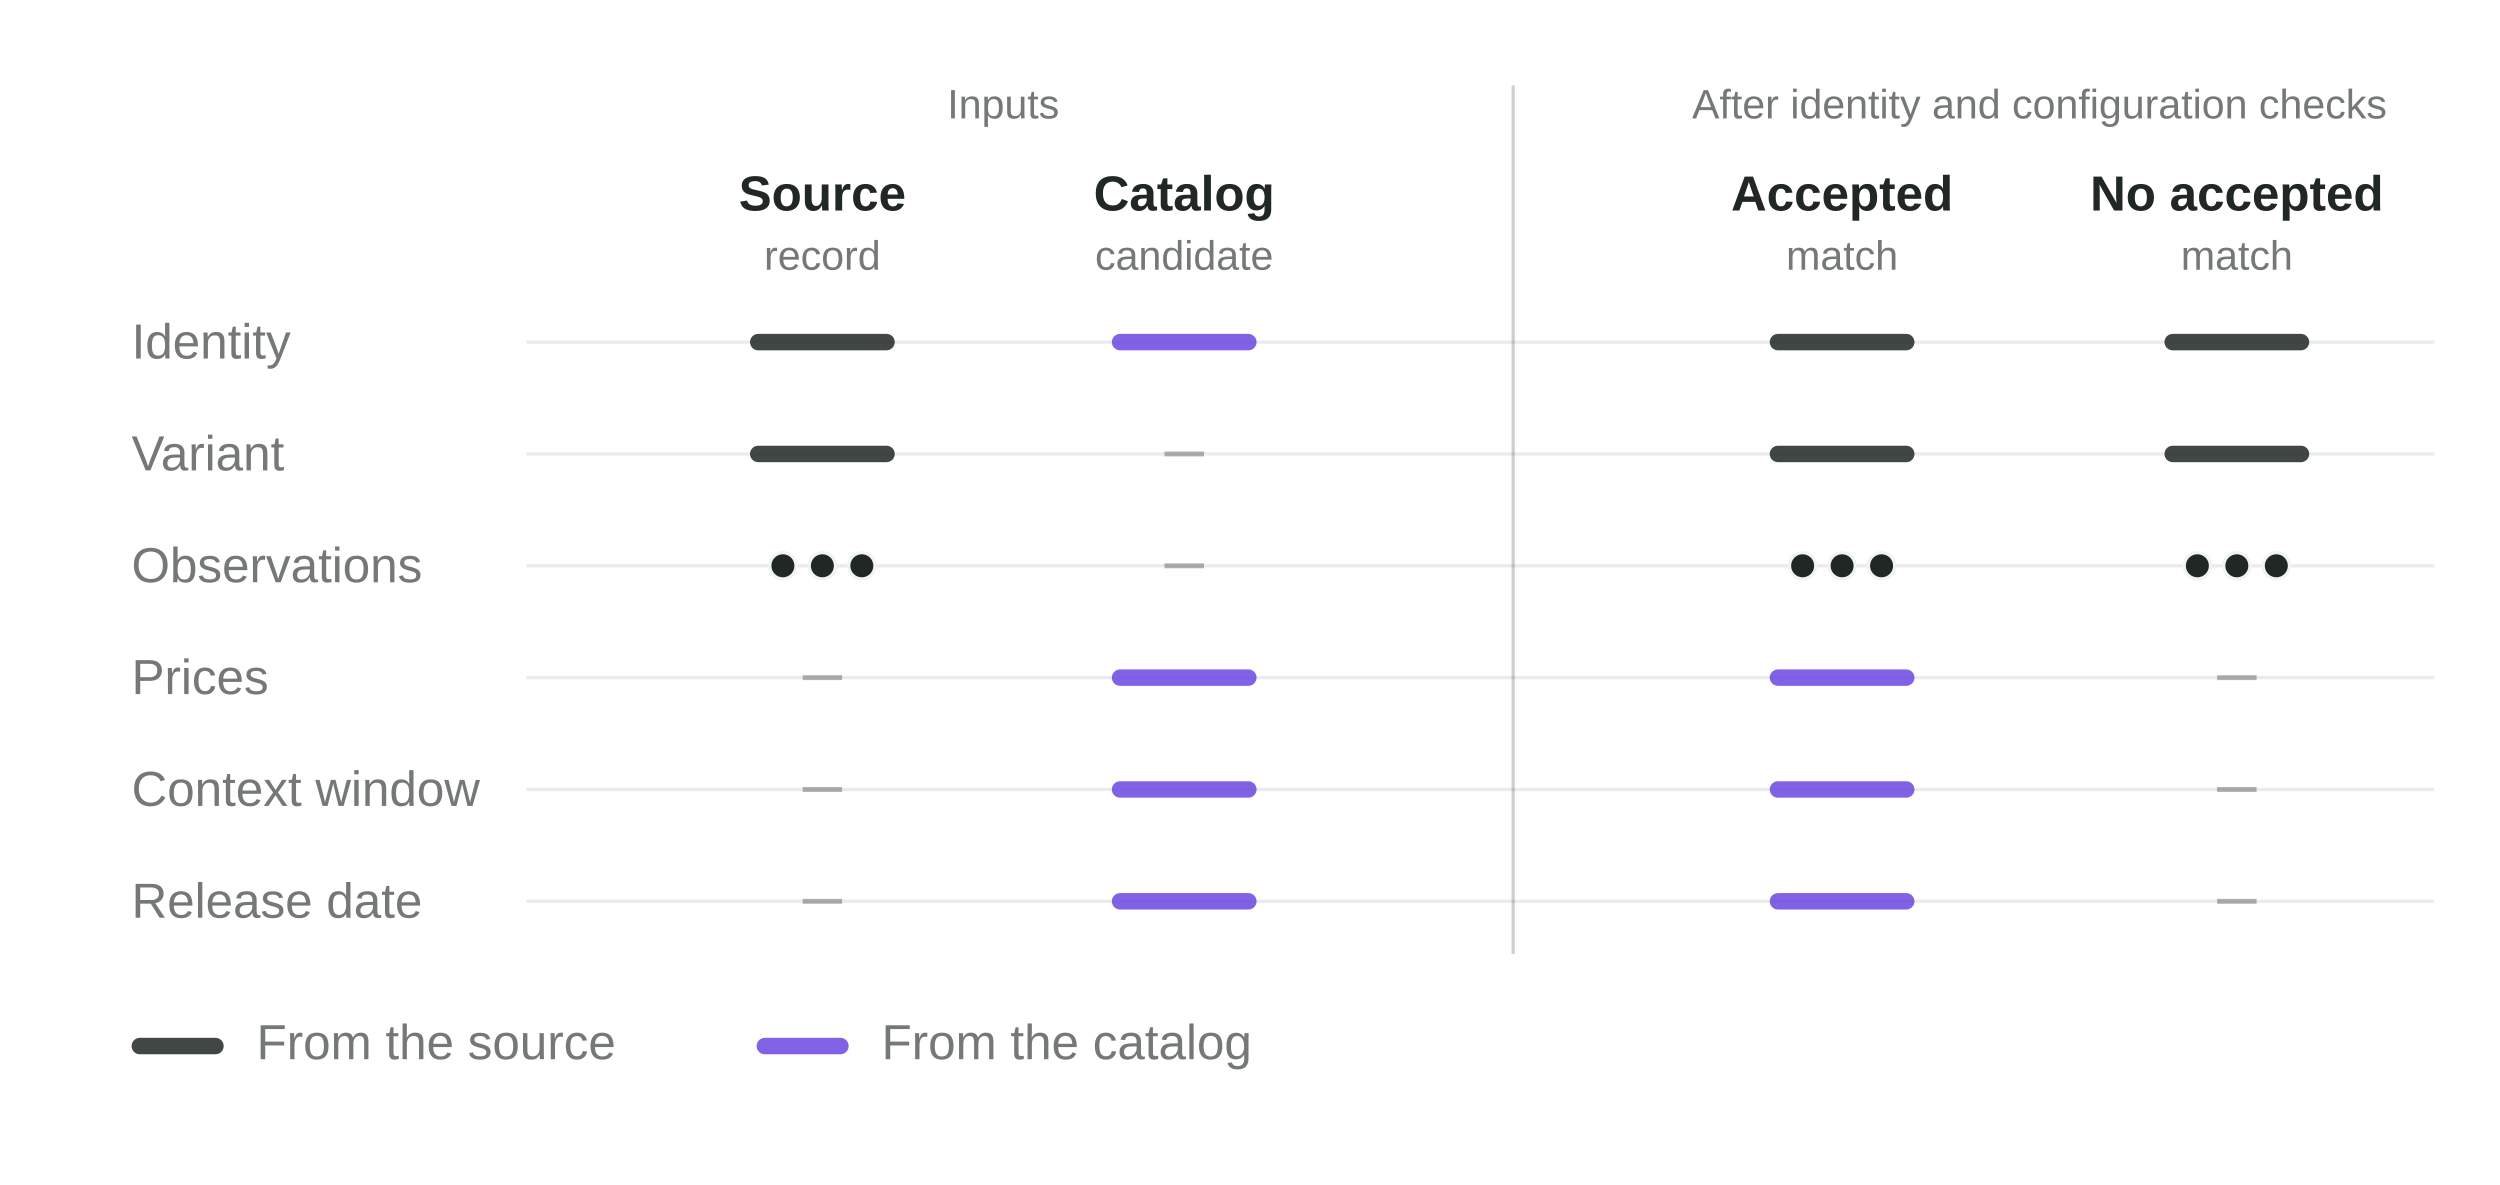
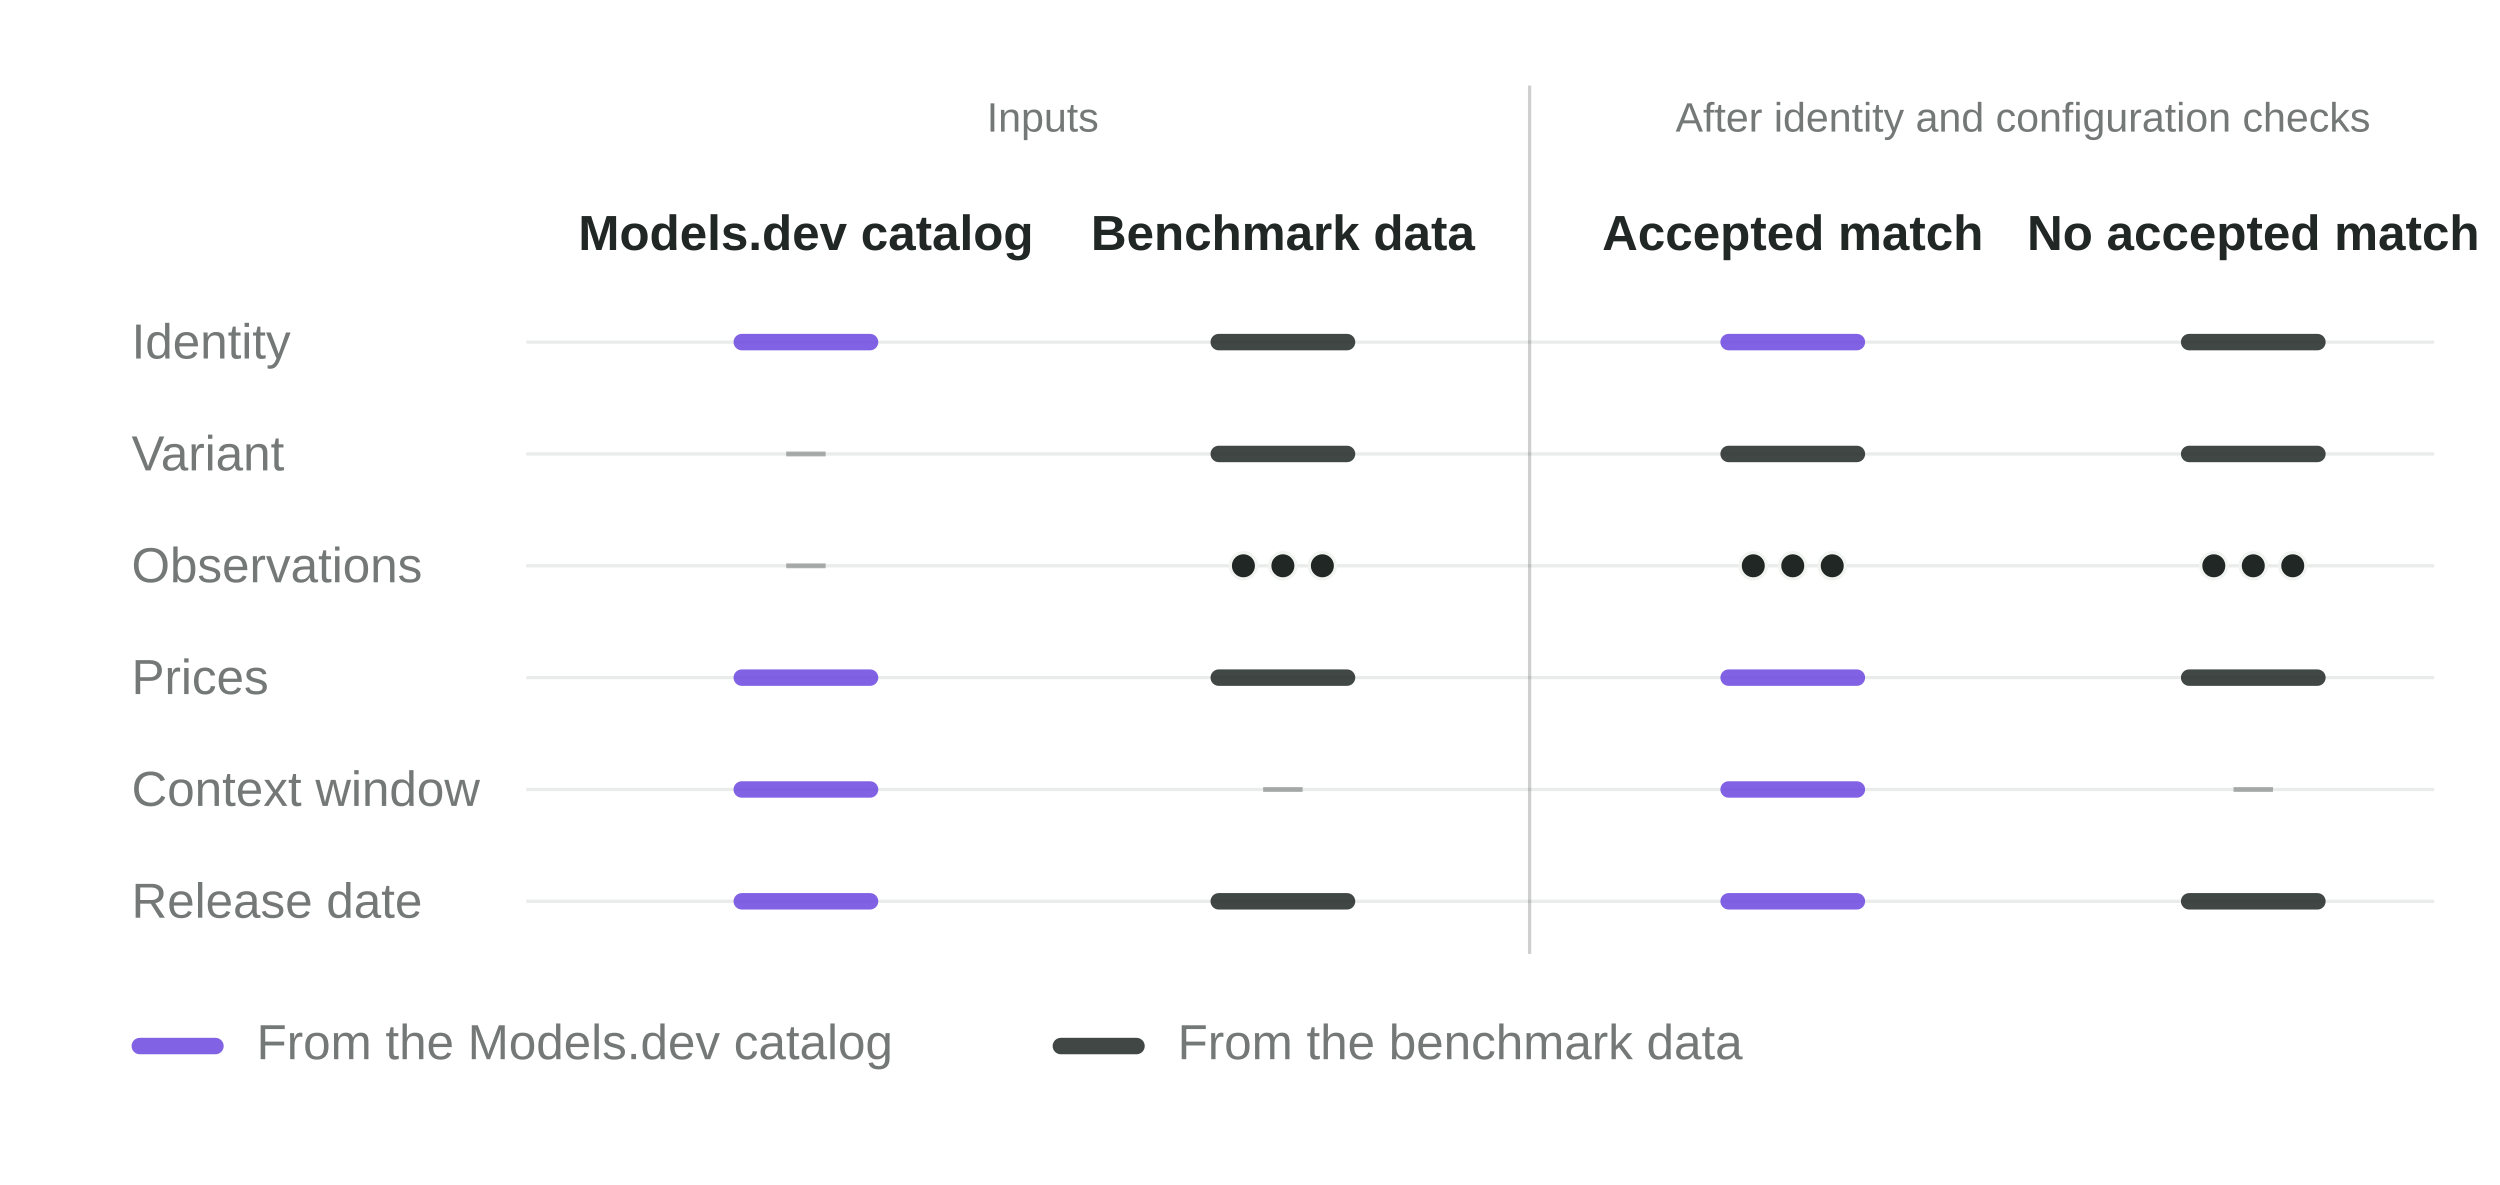
<svg xmlns="http://www.w3.org/2000/svg" viewBox="0 0 760 360" role="img" aria-labelledby="title desc">
  <style>
text{font-family:"Avenir Next","Segoe UI",Arial,sans-serif;font-size:15px;fill:#202724}
.num{font-family:"SFMono-Regular","SF Mono",Menlo,Consolas,monospace;font-size:14px}
.small{font-size:12.5px}.big{font-size:18px}.strong{font-weight:600}
.muted{fill-opacity:.62}.faint{opacity:.4}.half{opacity:.5}
.grid{fill:none;stroke:#202724;stroke-opacity:.09}
.guide{fill:none;stroke:#202724;stroke-opacity:.22}
.axis{fill:none;stroke:#202724;stroke-opacity:.34}
.ink{fill:#202724}.ink-line{fill:none;stroke:#202724}.ink-wash{fill:#202724;fill-opacity:.08}
.ring{stroke:#f2f4f2;stroke-width:2;paint-order:stroke}.gap{stroke:#f2f4f2;stroke-width:2}
.violet{fill:#6b47e0}.violet-line{fill:none;stroke:#6b47e0}.violet-wash{fill:#6b47e0;fill-opacity:.14}
.rose{fill:#c93f78}.rose-line{fill:none;stroke:#c93f78}.rose-wash{fill:#c93f78;fill-opacity:.14}
.amber{fill:#a8740c}.amber-line{fill:none;stroke:#a8740c}.amber-wash{fill:#a8740c;fill-opacity:.16}
.h0{stop-color:#3557e6}.h1{stop-color:#6b47e0}.h2{stop-color:#d9467f}
.land0{stop-color:#6b47e0;stop-opacity:.12}.land1{stop-color:#6b47e0;stop-opacity:.01}
.halo{opacity:0}
.m{font-size:1.12em}.mr,.mi,.mb{font-family:"KaTeX_Main","Latin Modern Roman","STIX Two Text","Cambria","Times New Roman",serif;font-style:normal;font-weight:400}.mb{font-weight:700}.mi{font-family:"KaTeX_Math","Latin Modern Math","STIX Two Text","Cambria Math","Times New Roman",serif;font-style:italic}
@media (prefers-color-scheme:dark){
text{fill:#f2f3ed}.muted{fill-opacity:.58}
.grid{stroke:#f2f3ed;stroke-opacity:.08}.guide{stroke:#f2f3ed;stroke-opacity:.2}.axis{stroke:#f2f3ed;stroke-opacity:.3}
.ink{fill:#f2f3ed}.ink-line{stroke:#f2f3ed}.ink-wash{fill:#f2f3ed;fill-opacity:.1}
.ring{stroke:#0b1016}.gap{stroke:#0b1016}
.violet{fill:#8f6bff}.violet-line{stroke:#8f6bff}.violet-wash{fill:#8f6bff;fill-opacity:.22}
.rose{fill:#e06296}.rose-line{stroke:#e06296}.rose-wash{fill:#e06296;fill-opacity:.2}
.amber{fill:#b98b24}.amber-line{stroke:#b98b24}.amber-wash{fill:#b98b24;fill-opacity:.22}
.h0{stop-color:#4a72ff}.h1{stop-color:#8f6bff}.h2{stop-color:#ff92bd}
.land0{stop-color:#6f8cff;stop-opacity:.16}.land1{stop-color:#6f8cff;stop-opacity:.02}
.halo{opacity:.55}
}
</style>
  <defs>
    <filter id="glow" x="-1" y="-1" width="3" height="3">
      <feGaussianBlur stdDeviation="3" />
    </filter>
    <marker id="tip-ink" viewBox="0 0 10 10" refX="8" refY="5" markerWidth="6" markerHeight="6" orient="auto-start-reverse">
      <path class="ink" d="M0 0L10 5L0 10Z" />
    </marker>
    <marker id="tip-violet" viewBox="0 0 10 10" refX="8" refY="5" markerWidth="6" markerHeight="6" orient="auto-start-reverse">
      <path class="violet" d="M0 0L10 5L0 10Z" />
    </marker>
    <marker id="tip-rose" viewBox="0 0 10 10" refX="8" refY="5" markerWidth="6" markerHeight="6" orient="auto-start-reverse">
      <path class="rose" d="M0 0L10 5L0 10Z" />
    </marker>
    <marker id="tip-amber" viewBox="0 0 10 10" refX="8" refY="5" markerWidth="6" markerHeight="6" orient="auto-start-reverse">
      <path class="amber" d="M0 0L10 5L0 10Z" />
    </marker>
  </defs>
-   <text class="small muted" x="305" y="36" text-anchor="middle">Inputs</text>
-   <text class="small muted" x="620" y="36" text-anchor="middle">After identity and configuration checks</text>
-   <path class="guide" d="M460 26L460 290" />
-   <text class="strong" x="250" y="64" text-anchor="middle">Source</text>
-   <text class="small muted" x="250" y="82" text-anchor="middle">record</text>
-   <text class="strong" x="360" y="64" text-anchor="middle">Catalog</text>
-   <text class="small muted" x="360" y="82" text-anchor="middle">candidate</text>
-   <text class="strong" x="560" y="64" text-anchor="middle">Accepted</text>
-   <text class="small muted" x="560" y="82" text-anchor="middle">match</text>
-   <text class="strong" x="680" y="64" text-anchor="middle">No accepted</text>
-   <text class="small muted" x="680" y="82" text-anchor="middle">match</text>
+   <text class="small muted" x="317" y="40" text-anchor="middle">Inputs</text>
+   <text class="small muted" x="615" y="40" text-anchor="middle">After identity and configuration checks</text>
+   <path class="guide" d="M465 26L465 290" />
+   <text class="strong" x="245" y="76" text-anchor="middle">Models.dev catalog</text>
+   <text class="strong" x="390" y="76" text-anchor="middle">Benchmark data</text>
+   <text class="strong" x="545" y="76" text-anchor="middle">Accepted match</text>
+   <text class="strong" x="685" y="76" text-anchor="middle">No accepted match</text>
  <text class="muted" x="40" y="109">Identity</text>
  <path class="grid" d="M160 104L740 104" />
-   <rect class="ink" x="228" y="101.5" width="44" height="5" rx="2.5" opacity=".85" />
-   <rect class="violet" x="338" y="101.5" width="44" height="5" rx="2.5" opacity=".85" />
-   <rect class="ink" x="538" y="101.5" width="44" height="5" rx="2.5" opacity=".85" />
-   <rect class="ink" x="658" y="101.5" width="44" height="5" rx="2.5" opacity=".85" />
+   <rect class="violet" x="223" y="101.5" width="44" height="5" rx="2.5" opacity=".85" />
+   <rect class="ink" x="368" y="101.5" width="44" height="5" rx="2.5" opacity=".85" />
+   <rect class="violet" x="523" y="101.5" width="44" height="5" rx="2.5" opacity=".85" />
+   <rect class="ink" x="663" y="101.5" width="44" height="5" rx="2.5" opacity=".85" />
  <text class="muted" x="40" y="143">Variant</text>
  <path class="grid" d="M160 138L740 138" />
-   <rect class="ink" x="228" y="135.5" width="44" height="5" rx="2.5" opacity=".85" />
-   <path class="axis" d="M354 138L366 138" stroke-width="1.5" />
-   <rect class="ink" x="538" y="135.5" width="44" height="5" rx="2.5" opacity=".85" />
-   <rect class="ink" x="658" y="135.5" width="44" height="5" rx="2.5" opacity=".85" />
+   <path class="axis" d="M239 138L251 138" stroke-width="1.5" />
+   <rect class="ink" x="368" y="135.5" width="44" height="5" rx="2.5" opacity=".85" />
+   <rect class="ink" x="523" y="135.5" width="44" height="5" rx="2.5" opacity=".85" />
+   <rect class="ink" x="663" y="135.5" width="44" height="5" rx="2.5" opacity=".85" />
  <text class="muted" x="40" y="177">Observations</text>
  <path class="grid" d="M160 172L740 172" />
+   <path class="axis" d="M239 172L251 172" stroke-width="1.5" />
  <g>
-     <circle class="ink halo" cx="238" cy="172" r="5.5" filter="url(#glow)" />
-     <circle class="ink ring" cx="238" cy="172" r="3.5" />
+     <circle class="ink halo" cx="378" cy="172" r="5.5" filter="url(#glow)" />
+     <circle class="ink ring" cx="378" cy="172" r="3.5" />
  </g>
  <g>
-     <circle class="ink halo" cx="250" cy="172" r="5.5" filter="url(#glow)" />
-     <circle class="ink ring" cx="250" cy="172" r="3.5" />
+     <circle class="ink halo" cx="390" cy="172" r="5.5" filter="url(#glow)" />
+     <circle class="ink ring" cx="390" cy="172" r="3.5" />
  </g>
  <g>
-     <circle class="ink halo" cx="262" cy="172" r="5.5" filter="url(#glow)" />
-     <circle class="ink ring" cx="262" cy="172" r="3.5" />
-   </g>
-   <path class="axis" d="M354 172L366 172" stroke-width="1.5" />
-   <g>
-     <circle class="ink halo" cx="548" cy="172" r="5.5" filter="url(#glow)" />
-     <circle class="ink ring" cx="548" cy="172" r="3.5" />
+     <circle class="ink halo" cx="402" cy="172" r="5.5" filter="url(#glow)" />
+     <circle class="ink ring" cx="402" cy="172" r="3.5" />
  </g>
  <g>
-     <circle class="ink halo" cx="560" cy="172" r="5.5" filter="url(#glow)" />
-     <circle class="ink ring" cx="560" cy="172" r="3.5" />
+     <circle class="ink halo" cx="533" cy="172" r="5.5" filter="url(#glow)" />
+     <circle class="ink ring" cx="533" cy="172" r="3.5" />
  </g>
  <g>
-     <circle class="ink halo" cx="572" cy="172" r="5.5" filter="url(#glow)" />
-     <circle class="ink ring" cx="572" cy="172" r="3.5" />
+     <circle class="ink halo" cx="545" cy="172" r="5.5" filter="url(#glow)" />
+     <circle class="ink ring" cx="545" cy="172" r="3.5" />
  </g>
  <g>
-     <circle class="ink halo" cx="668" cy="172" r="5.5" filter="url(#glow)" />
-     <circle class="ink ring" cx="668" cy="172" r="3.5" />
+     <circle class="ink halo" cx="557" cy="172" r="5.5" filter="url(#glow)" />
+     <circle class="ink ring" cx="557" cy="172" r="3.5" />
  </g>
  <g>
-     <circle class="ink halo" cx="680" cy="172" r="5.5" filter="url(#glow)" />
-     <circle class="ink ring" cx="680" cy="172" r="3.5" />
+     <circle class="ink halo" cx="673" cy="172" r="5.5" filter="url(#glow)" />
+     <circle class="ink ring" cx="673" cy="172" r="3.5" />
  </g>
  <g>
-     <circle class="ink halo" cx="692" cy="172" r="5.5" filter="url(#glow)" />
-     <circle class="ink ring" cx="692" cy="172" r="3.5" />
+     <circle class="ink halo" cx="685" cy="172" r="5.5" filter="url(#glow)" />
+     <circle class="ink ring" cx="685" cy="172" r="3.5" />
+   </g>
+   <g>
+     <circle class="ink halo" cx="697" cy="172" r="5.5" filter="url(#glow)" />
+     <circle class="ink ring" cx="697" cy="172" r="3.5" />
  </g>
  <text class="muted" x="40" y="211">Prices</text>
  <path class="grid" d="M160 206L740 206" />
-   <path class="axis" d="M244 206L256 206" stroke-width="1.5" />
-   <rect class="violet" x="338" y="203.5" width="44" height="5" rx="2.5" opacity=".85" />
-   <rect class="violet" x="538" y="203.5" width="44" height="5" rx="2.5" opacity=".85" />
-   <path class="axis" d="M674 206L686 206" stroke-width="1.5" />
+   <rect class="violet" x="223" y="203.5" width="44" height="5" rx="2.5" opacity=".85" />
+   <rect class="ink" x="368" y="203.5" width="44" height="5" rx="2.5" opacity=".85" />
+   <rect class="violet" x="523" y="203.5" width="44" height="5" rx="2.5" opacity=".85" />
+   <rect class="ink" x="663" y="203.5" width="44" height="5" rx="2.5" opacity=".85" />
  <text class="muted" x="40" y="245">Context window</text>
  <path class="grid" d="M160 240L740 240" />
-   <path class="axis" d="M244 240L256 240" stroke-width="1.5" />
-   <rect class="violet" x="338" y="237.5" width="44" height="5" rx="2.5" opacity=".85" />
-   <rect class="violet" x="538" y="237.5" width="44" height="5" rx="2.5" opacity=".85" />
-   <path class="axis" d="M674 240L686 240" stroke-width="1.5" />
+   <rect class="violet" x="223" y="237.5" width="44" height="5" rx="2.5" opacity=".85" />
+   <path class="axis" d="M384 240L396 240" stroke-width="1.5" />
+   <rect class="violet" x="523" y="237.5" width="44" height="5" rx="2.5" opacity=".85" />
+   <path class="axis" d="M679 240L691 240" stroke-width="1.5" />
  <text class="muted" x="40" y="279">Release date</text>
  <path class="grid" d="M160 274L740 274" />
-   <path class="axis" d="M244 274L256 274" stroke-width="1.5" />
-   <rect class="violet" x="338" y="271.5" width="44" height="5" rx="2.5" opacity=".85" />
-   <rect class="violet" x="538" y="271.5" width="44" height="5" rx="2.5" opacity=".85" />
-   <path class="axis" d="M674 274L686 274" stroke-width="1.5" />
-   <rect class="ink" x="40" y="315.5" width="28" height="5" rx="2.5" opacity=".85" />
-   <text class="muted" x="78" y="322">From the source</text>
-   <rect class="violet" x="230" y="315.5" width="28" height="5" rx="2.5" opacity=".85" />
-   <text class="muted" x="268" y="322">From the catalog</text>
+   <rect class="violet" x="223" y="271.5" width="44" height="5" rx="2.5" opacity=".85" />
+   <rect class="ink" x="368" y="271.5" width="44" height="5" rx="2.5" opacity=".85" />
+   <rect class="violet" x="523" y="271.5" width="44" height="5" rx="2.5" opacity=".85" />
+   <rect class="ink" x="663" y="271.5" width="44" height="5" rx="2.5" opacity=".85" />
+   <rect class="violet" x="40" y="315.5" width="28" height="5" rx="2.5" opacity=".85" />
+   <text class="muted" x="78" y="322">From the Models.dev catalog</text>
+   <rect class="ink" x="320" y="315.5" width="28" height="5" rx="2.5" opacity=".85" />
+   <text class="muted" x="358" y="322">From the benchmark data</text>
</svg>
